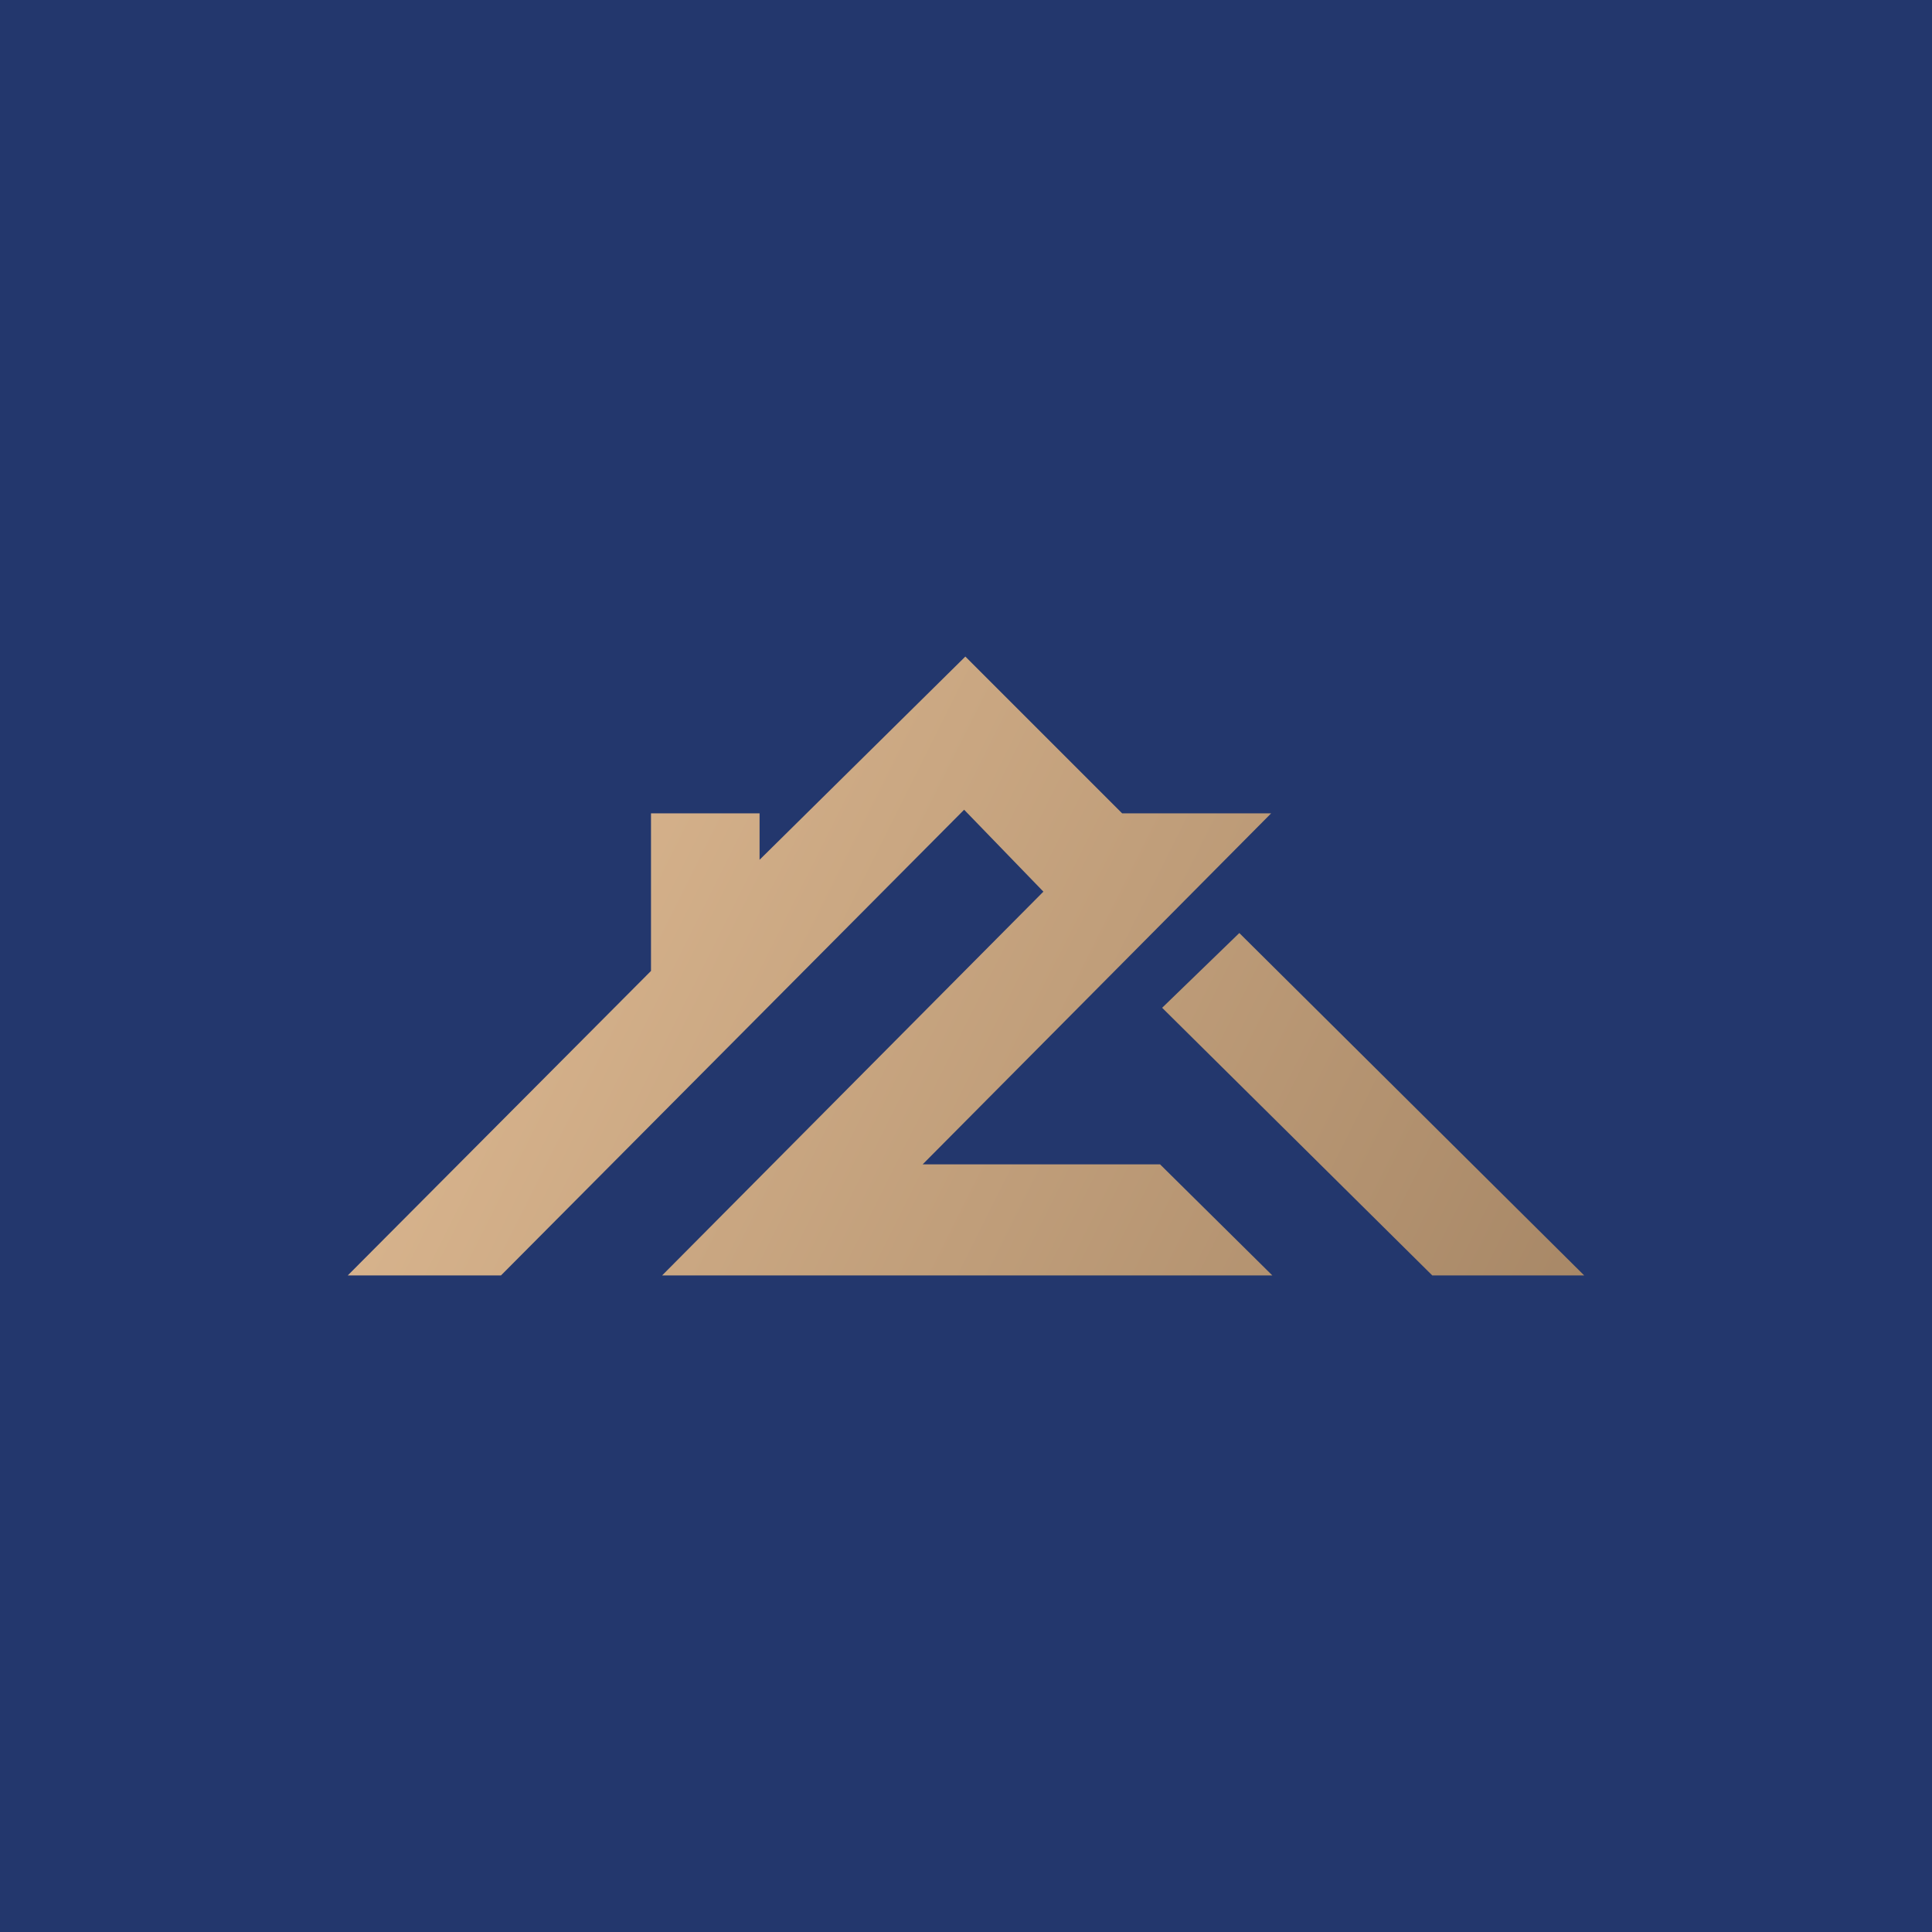
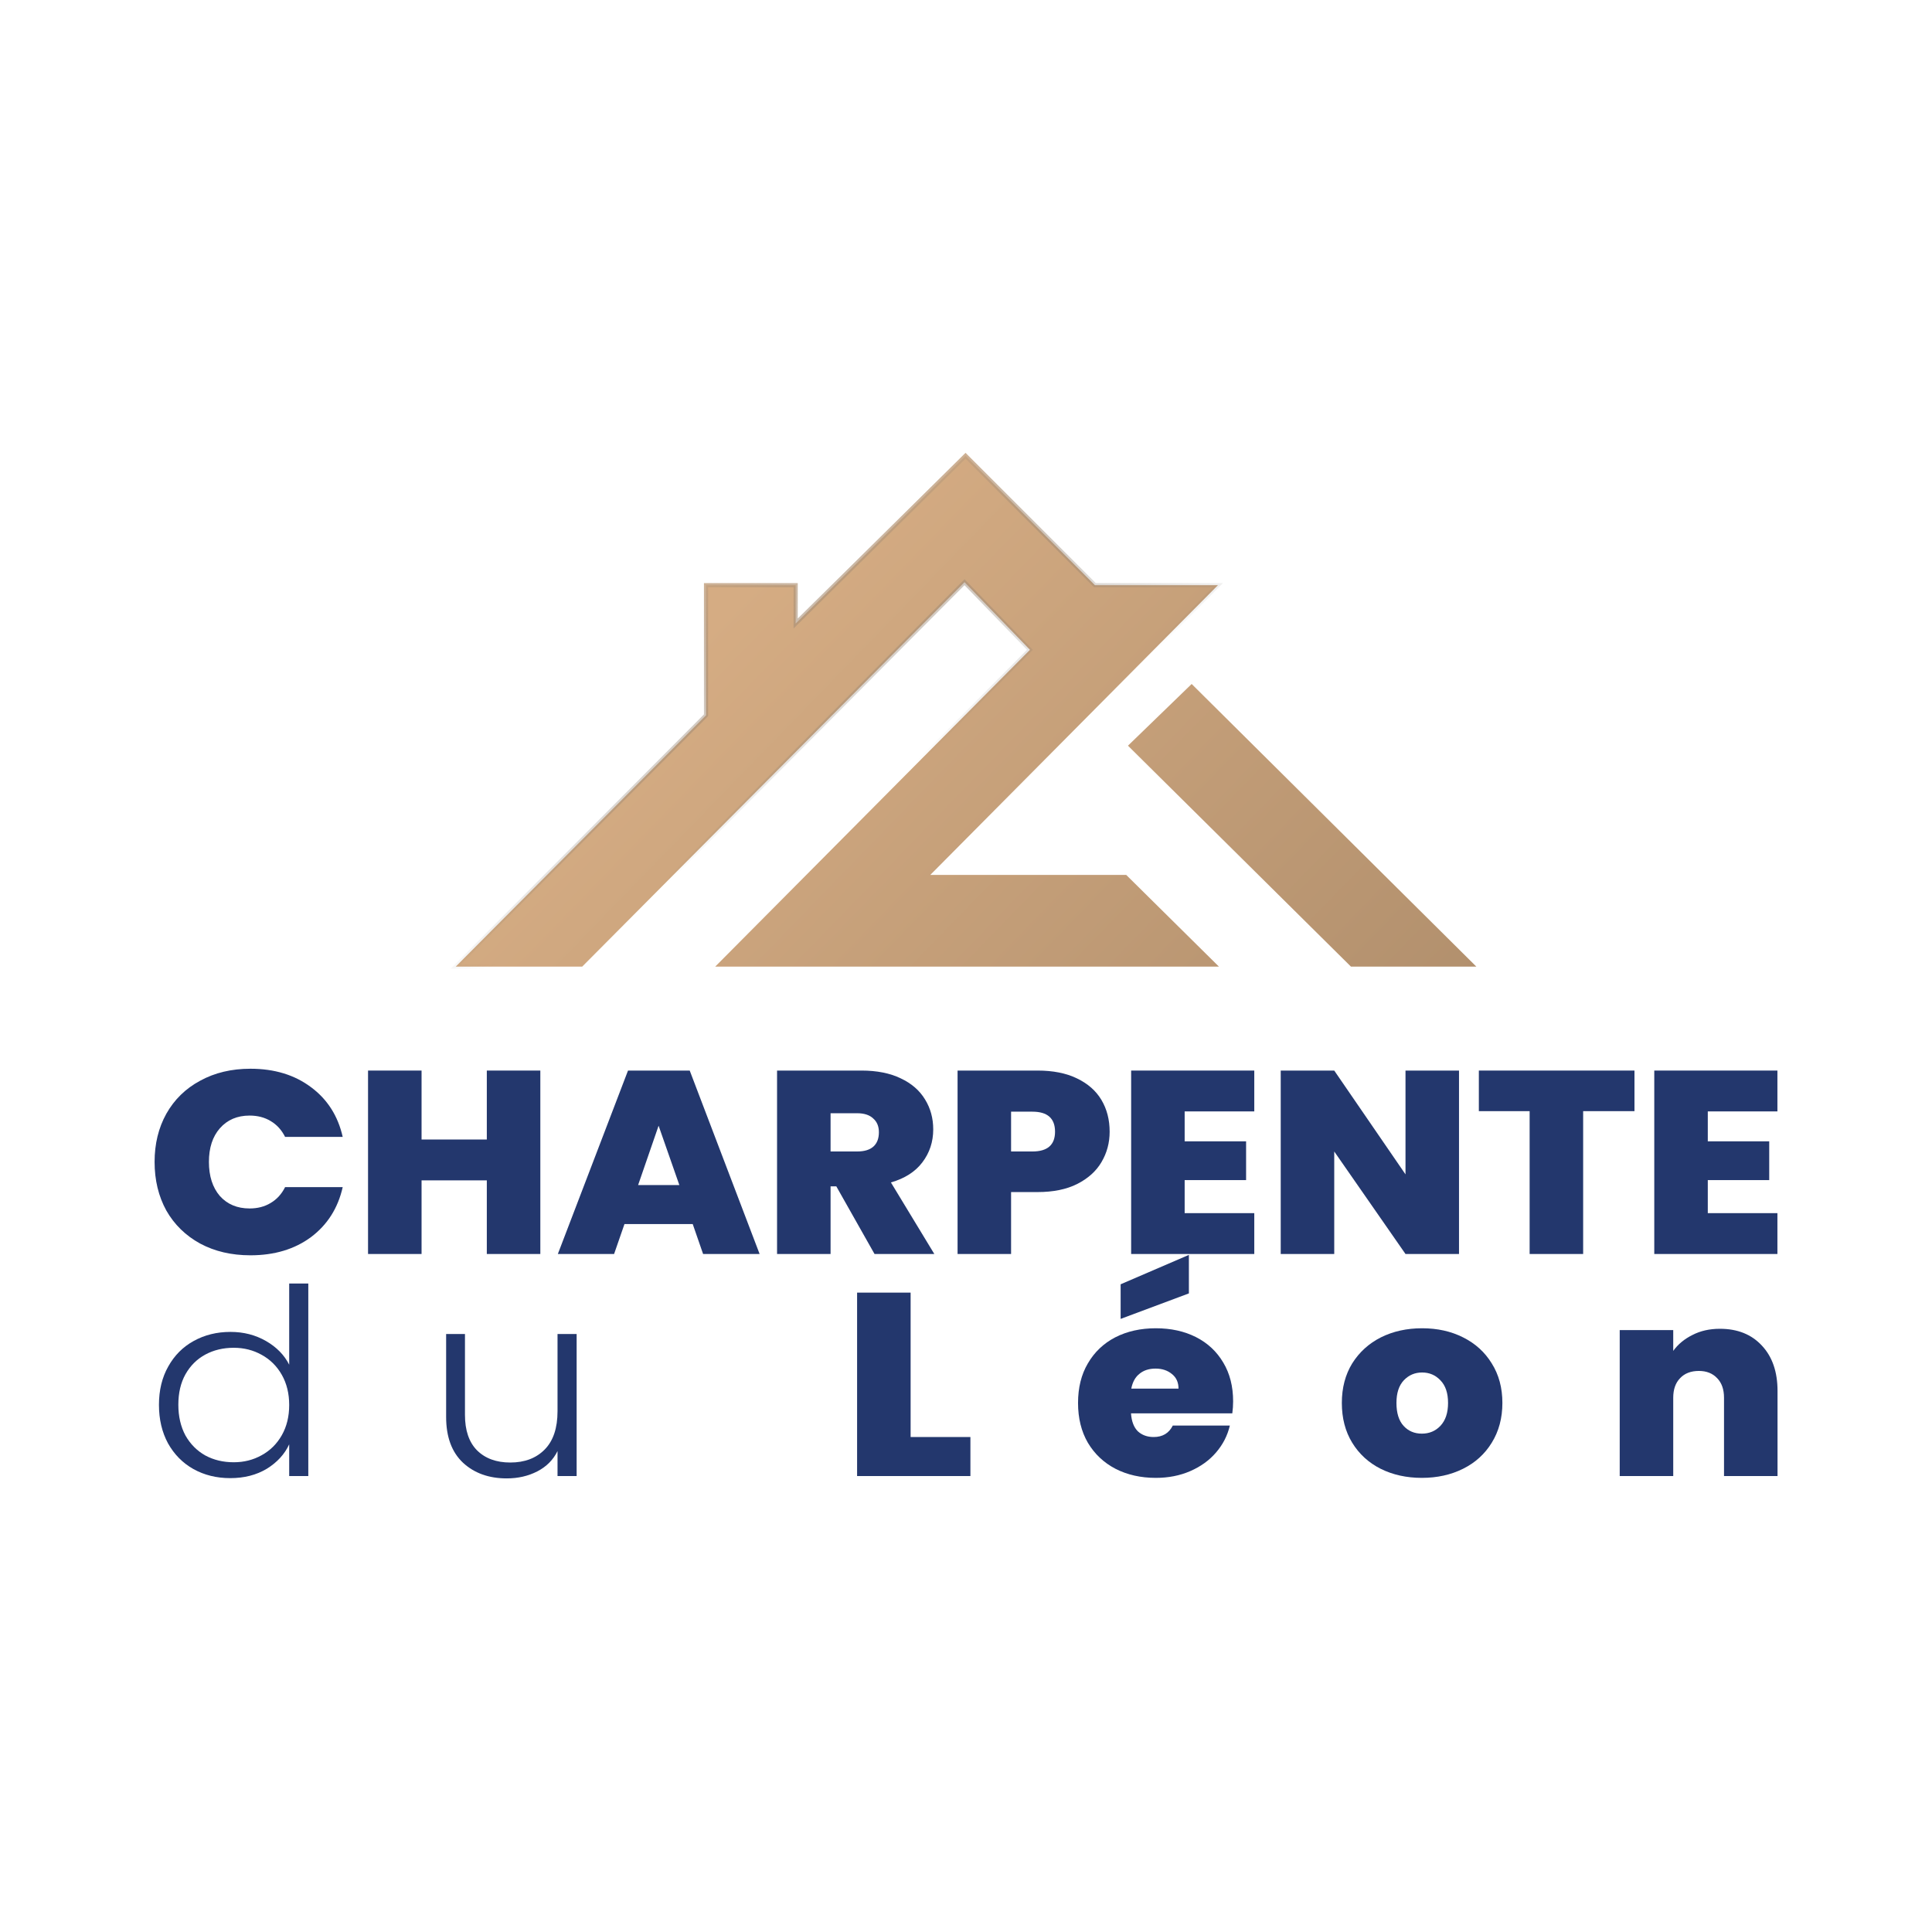
- <svg xmlns="http://www.w3.org/2000/svg" viewBox="0 0 512 512">
-   <defs>
-     <linearGradient id="or" x1="108.903" y1="26.794" x2="391.086" y2="168.035" gradientUnits="userSpaceOnUse">
-       <stop stop-color="#E2BD95" />
-       <stop offset="1" stop-color="#A88867" />
-     </linearGradient>
-   </defs>
-   <rect width="512" height="512" fill="#23376D" />
-   <path transform="translate(-34.3 142.88) scale(1.1612)" fill="url(#or)" d="M391.086 168.035H356.417L294.764 106.953L312.376 89.893L391.086 168.035ZM285.466 62.407L285.634 62.576H319.642L241.091 141.696L240.116 142.679H294.281L319.913 168.035H180.646L267.265 80.847L267.664 80.446L267.27 80.04L249.982 62.176L249.574 61.753L249.16 62.17L143.87 168.035H108.903L177.941 98.712L178.109 98.543V62.576H202.889V73.176L203.871 72.207L249.853 26.794L285.466 62.407Z" />
+ <svg xmlns="http://www.w3.org/2000/svg" width="512" height="512" viewBox="0 0 512 512">
+   <rect width="512" height="512" fill="#FFFFFF" />
+   <g transform="translate(16.39 95.1) scale(0.9585)">
+     <path d="M391.086 168.035H356.417L294.764 106.953L312.376 89.893L391.086 168.035ZM285.466 62.407L285.634 62.576H319.642L241.091 141.696L240.116 142.679H294.281L319.913 168.035H180.646L267.265 80.847L267.664 80.446L267.27 80.04L249.982 62.176L249.574 61.753L249.16 62.17L143.87 168.035H108.903L177.941 98.712L178.109 98.543V62.576H202.889V73.176L203.871 72.207L249.853 26.794L285.466 62.407Z" fill="url(#paint0_linear_107_904)" stroke="url(#paint1_linear_107_904)" stroke-width="1.153" />
+     <path d="M25.642 222.026C25.642 217.039 26.724 212.602 28.888 208.718C31.102 204.785 34.222 201.74 38.248 199.582C42.274 197.376 46.904 196.272 52.138 196.272C58.781 196.272 64.367 197.975 68.897 201.38C73.426 204.737 76.345 209.317 77.653 215.12H61.725C60.769 213.202 59.435 211.739 57.724 210.732C56.063 209.725 54.126 209.221 51.912 209.221C48.489 209.221 45.747 210.396 43.683 212.746C41.67 215.048 40.664 218.142 40.664 222.026C40.664 225.959 41.67 229.1 43.683 231.45C45.747 233.752 48.489 234.903 51.912 234.903C54.126 234.903 56.063 234.4 57.724 233.392C59.435 232.385 60.769 230.923 61.725 229.004H77.653C76.345 234.807 73.426 239.411 68.897 242.816C64.367 246.173 58.781 247.852 52.138 247.852C46.904 247.852 42.274 246.773 38.248 244.615C34.222 242.409 31.102 239.363 28.888 235.479C26.724 231.546 25.642 227.062 25.642 222.026Z" fill="#23376D" />
+     <path d="M132.293 196.776V247.492H117.497V227.134H99.455V247.492H84.659V196.776H99.455V215.84H117.497V196.776H132.293Z" fill="#23376D" />
+     <path d="M174.428 239.219H155.556L152.687 247.492H137.136L156.537 196.776H173.597L192.922 247.492H177.296L174.428 239.219ZM170.729 228.429L164.992 212.027L159.33 228.429H170.729Z" fill="#23376D" />
+     <path d="M224.694 247.492L214.126 228.788H212.541V247.492H197.745V196.776H221.071C225.348 196.776 228.972 197.495 231.941 198.934C234.91 200.325 237.15 202.267 238.66 204.761C240.169 207.207 240.924 209.965 240.924 213.034C240.924 216.487 239.918 219.532 237.905 222.17C235.942 224.76 233.048 226.606 229.224 227.709L241.226 247.492H224.694ZM212.541 219.149H219.863C221.876 219.149 223.386 218.693 224.392 217.782C225.399 216.871 225.902 215.552 225.902 213.825C225.902 212.195 225.374 210.924 224.317 210.013C223.31 209.053 221.826 208.574 219.863 208.574H212.541V219.149Z" fill="#23376D" />
+     <path d="M289.7 213.681C289.7 216.751 288.945 219.556 287.435 222.098C285.976 224.592 283.736 226.606 280.717 228.141C277.748 229.628 274.099 230.371 269.771 230.371H262.449V247.492H247.653V196.776H269.771C274.049 196.776 277.672 197.495 280.641 198.934C283.661 200.373 285.925 202.363 287.435 204.905C288.945 207.447 289.7 210.372 289.7 213.681ZM268.337 219.149C272.514 219.149 274.602 217.326 274.602 213.681C274.602 209.989 272.514 208.142 268.337 208.142H262.449V219.149H268.337Z" fill="#23376D" />
+     <path d="M310.44 208.07V216.343H327.425V227.062H310.44V236.198H329.689V247.492H295.644V196.776H329.689V208.07H310.44Z" fill="#23376D" />
+     <path d="M386.295 247.492H371.499L351.796 219.149V247.492H337.001V196.776H351.796L371.499 225.479V196.776H386.295V247.492Z" fill="#23376D" />
+     <path d="M434.807 196.776V207.998H420.615V247.492H405.82V207.998H391.779V196.776H434.807Z" fill="#23376D" />
+     <path d="M455.077 208.07V216.343H472.062V227.062H455.077V236.198H474.327V247.492H440.281V196.776H474.327V208.07H455.077Z" fill="#23376D" />
+     <path d="M26.849 289.177C26.849 285.148 27.705 281.623 29.416 278.602C31.127 275.532 33.467 273.182 36.437 271.552C39.456 269.873 42.853 269.034 46.627 269.034C50.251 269.034 53.522 269.873 56.441 271.552C59.36 273.23 61.499 275.412 62.858 278.098V255.654H68.142V308.888H62.858V300.111C61.599 302.845 59.536 305.099 56.667 306.873C53.799 308.6 50.427 309.463 46.552 309.463C42.778 309.463 39.38 308.624 36.361 306.945C33.392 305.267 31.052 302.893 29.34 299.823C27.68 296.754 26.849 293.205 26.849 289.177ZM62.858 289.249C62.858 286.083 62.178 283.302 60.819 280.904C59.461 278.506 57.598 276.659 55.233 275.365C52.918 274.07 50.352 273.422 47.533 273.422C44.614 273.422 41.997 274.046 39.682 275.293C37.367 276.54 35.531 278.362 34.172 280.76C32.863 283.11 32.209 285.915 32.209 289.177C32.209 292.39 32.863 295.219 34.172 297.665C35.531 300.063 37.367 301.91 39.682 303.205C41.997 304.451 44.614 305.075 47.533 305.075C50.352 305.075 52.918 304.427 55.233 303.133C57.598 301.838 59.461 299.991 60.819 297.593C62.178 295.195 62.858 292.414 62.858 289.249Z" fill="#23376D" />
+     <path d="M142.332 269.609V308.888H137.048V301.982C135.84 304.427 133.978 306.298 131.462 307.593C128.945 308.888 126.127 309.535 123.007 309.535C118.075 309.535 114.049 308.096 110.929 305.219C107.809 302.293 106.249 298.073 106.249 292.558V269.609H111.457V291.982C111.457 296.251 112.564 299.512 114.779 301.766C117.043 304.02 120.113 305.147 123.988 305.147C127.964 305.147 131.135 303.948 133.5 301.55C135.865 299.152 137.048 295.627 137.048 290.975V269.609H142.332Z" fill="#23376D" />
+     <path d="M234.671 298.097H251.203V308.888H219.875V258.171H234.671V298.097Z" fill="#23376D" />
+     <path d="M323.839 288.241C323.839 289.344 323.764 290.448 323.613 291.551H295.606C295.757 293.757 296.386 295.411 297.494 296.514C298.651 297.569 300.11 298.097 301.872 298.097C304.338 298.097 306.099 297.042 307.156 294.932H322.933C322.279 297.713 320.996 300.207 319.083 302.413C317.221 304.571 314.856 306.274 311.987 307.521C309.119 308.768 305.948 309.391 302.476 309.391C298.299 309.391 294.575 308.552 291.303 306.873C288.083 305.195 285.541 302.797 283.679 299.68C281.867 296.562 280.962 292.893 280.962 288.673C280.962 284.453 281.867 280.808 283.679 277.738C285.491 274.621 288.007 272.223 291.228 270.545C294.499 268.866 298.248 268.027 302.476 268.027C306.653 268.027 310.352 268.842 313.573 270.473C316.793 272.103 319.31 274.453 321.121 277.523C322.933 280.544 323.839 284.117 323.839 288.241ZM308.741 284.716C308.741 282.99 308.137 281.647 306.93 280.688C305.722 279.681 304.212 279.177 302.4 279.177C300.589 279.177 299.104 279.657 297.946 280.616C296.789 281.527 296.034 282.894 295.682 284.716H308.741ZM311.61 258.387L292.738 265.437V255.869L311.61 247.74V258.387Z" fill="#23376D" />
+     <path d="M376.017 309.391C371.79 309.391 367.991 308.552 364.619 306.873C361.297 305.195 358.68 302.797 356.768 299.68C354.856 296.562 353.899 292.893 353.899 288.673C353.899 284.501 354.856 280.856 356.768 277.738C358.731 274.621 361.373 272.223 364.694 270.545C368.066 268.866 371.866 268.027 376.093 268.027C380.32 268.027 384.095 268.866 387.416 270.545C390.788 272.223 393.43 274.621 395.343 277.738C397.305 280.856 398.287 284.501 398.287 288.673C398.287 292.845 397.305 296.514 395.343 299.68C393.43 302.797 390.788 305.195 387.416 306.873C384.044 308.552 380.245 309.391 376.017 309.391ZM376.017 297.162C378.081 297.162 379.792 296.442 381.151 295.004C382.56 293.517 383.264 291.407 383.264 288.673C383.264 285.939 382.56 283.853 381.151 282.414C379.792 280.976 378.106 280.256 376.093 280.256C374.08 280.256 372.394 280.976 371.035 282.414C369.676 283.853 368.997 285.939 368.997 288.673C368.997 291.455 369.651 293.565 370.96 295.004C372.268 296.442 373.954 297.162 376.017 297.162Z" fill="#23376D" />
+     <path d="M458.432 268.171C463.313 268.171 467.188 269.729 470.057 272.847C472.925 275.916 474.36 280.088 474.36 285.364V308.888H459.564V287.234C459.564 284.932 458.935 283.134 457.677 281.839C456.418 280.496 454.733 279.825 452.619 279.825C450.405 279.825 448.668 280.496 447.41 281.839C446.152 283.134 445.523 284.932 445.523 287.234V308.888H430.727V268.53H445.523V274.285C446.831 272.463 448.593 271 450.807 269.897C453.021 268.746 455.563 268.171 458.432 268.171Z" fill="#23376D" />
+     <defs>
+       <linearGradient id="paint0_linear_107_904" x1="224.788" y1="26.271" x2="427.062" y2="222.494" gradientUnits="userSpaceOnUse">
+         <stop stop-color="#D5AC83" />
+         <stop offset="1" stop-color="#A88867" />
+       </linearGradient>
+       <linearGradient id="paint1_linear_107_904" x1="231.415" y1="20.22" x2="268.009" y2="97.153" gradientUnits="userSpaceOnUse">
+         <stop stop-color="#D5AC83" />
+         <stop offset="1" stop-color="#666666" stop-opacity="0" />
+       </linearGradient>
+     </defs>
+   </g>
</svg>
